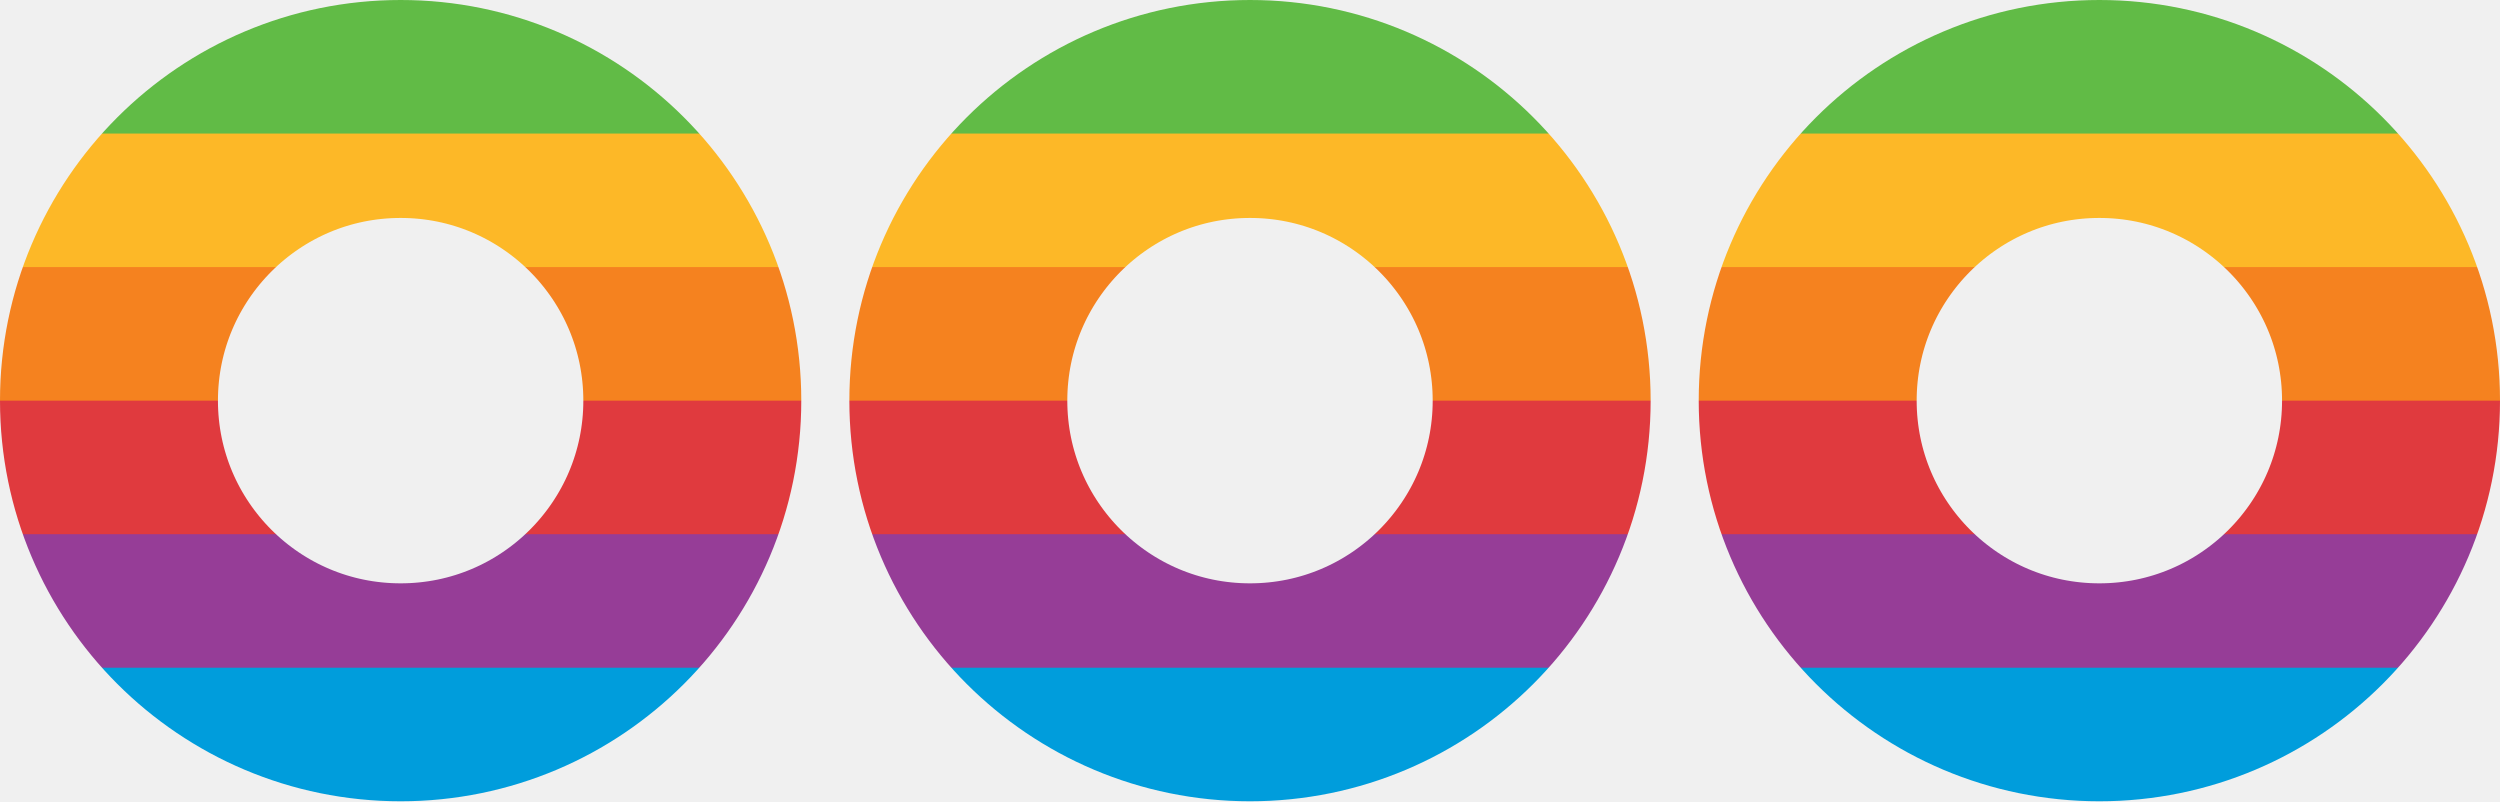
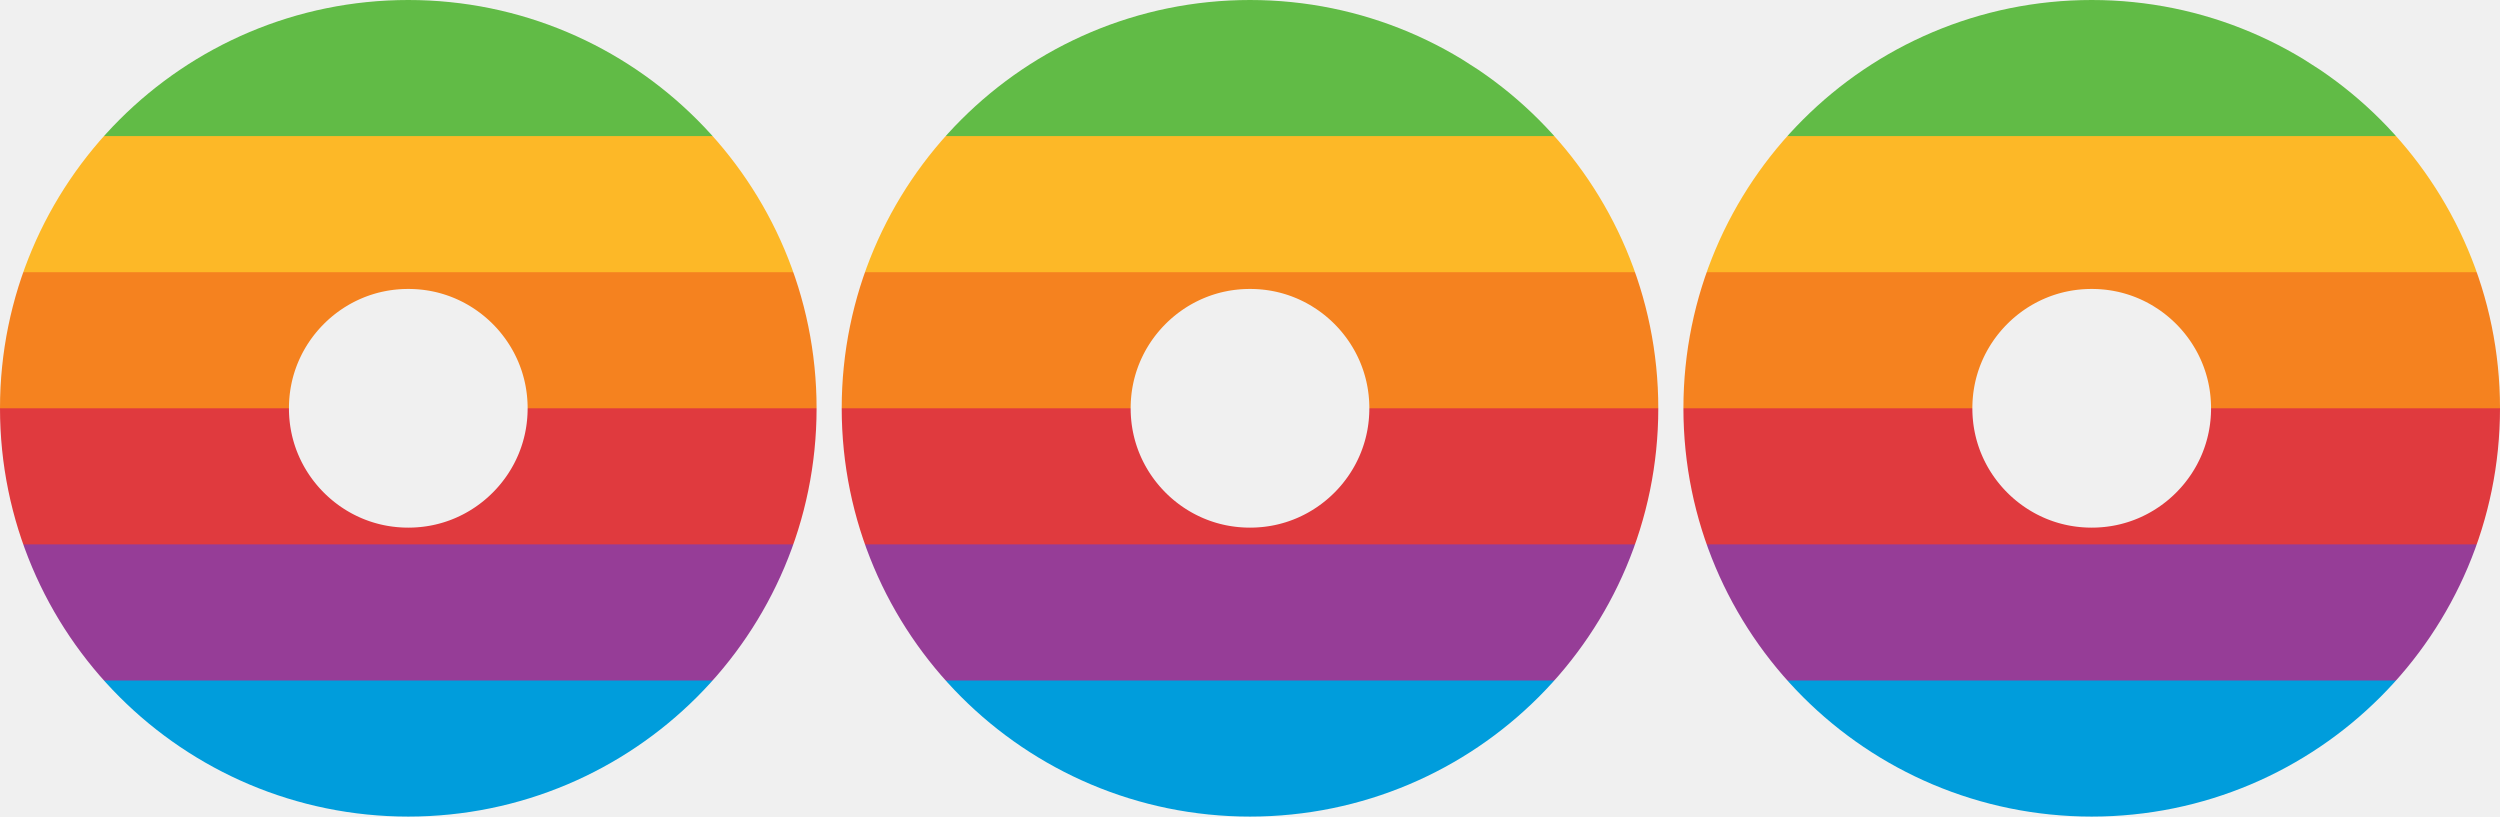
- <svg xmlns="http://www.w3.org/2000/svg" viewBox="0 0 780 250" width="780" height="250">
+ <svg xmlns="http://www.w3.org/2000/svg" viewBox="0 0 796 260" width="796" height="260">
  <defs>
-     <mask id="o" maskUnits="userSpaceOnUse" x="0" y="0" width="780" height="250">
-       <g fill="none" stroke="#fff" stroke-width="68">
-         <circle cx="125" cy="125" r="91" />
-         <circle cx="390" cy="125" r="91" />
-         <circle cx="655" cy="125" r="91" />
+     <mask id="o" maskUnits="userSpaceOnUse" x="0" y="0" width="796" height="260">
+       <g fill="none" stroke="#fff" stroke-width="92">
+         <circle cx="130.0" cy="130.0" r="84" />
+         <circle cx="398.0" cy="130.0" r="84" />
+         <circle cx="666.0" cy="130.0" r="84" />
      </g>
    </mask>
  </defs>
  <g mask="url(#o)">
-     <rect x="0" y="0.00" width="780" height="42.17" fill="#61BB46" />
-     <rect x="0" y="41.67" width="780" height="42.17" fill="#FDB827" />
-     <rect x="0" y="83.33" width="780" height="42.17" fill="#F5821F" />
-     <rect x="0" y="125.00" width="780" height="42.17" fill="#E03A3E" />
-     <rect x="0" y="166.67" width="780" height="42.17" fill="#963D97" />
-     <rect x="0" y="208.33" width="780" height="42.17" fill="#009DDC" />
+     <rect x="0" y="0.00" width="796.0" height="43.83" fill="#61BB46" />
+     <rect x="0" y="43.33" width="796.0" height="43.83" fill="#FDB827" />
+     <rect x="0" y="86.67" width="796.0" height="43.83" fill="#F5821F" />
+     <rect x="0" y="130.00" width="796.0" height="43.83" fill="#E03A3E" />
+     <rect x="0" y="173.33" width="796.0" height="43.83" fill="#963D97" />
+     <rect x="0" y="216.67" width="796.0" height="43.83" fill="#009DDC" />
  </g>
</svg>
